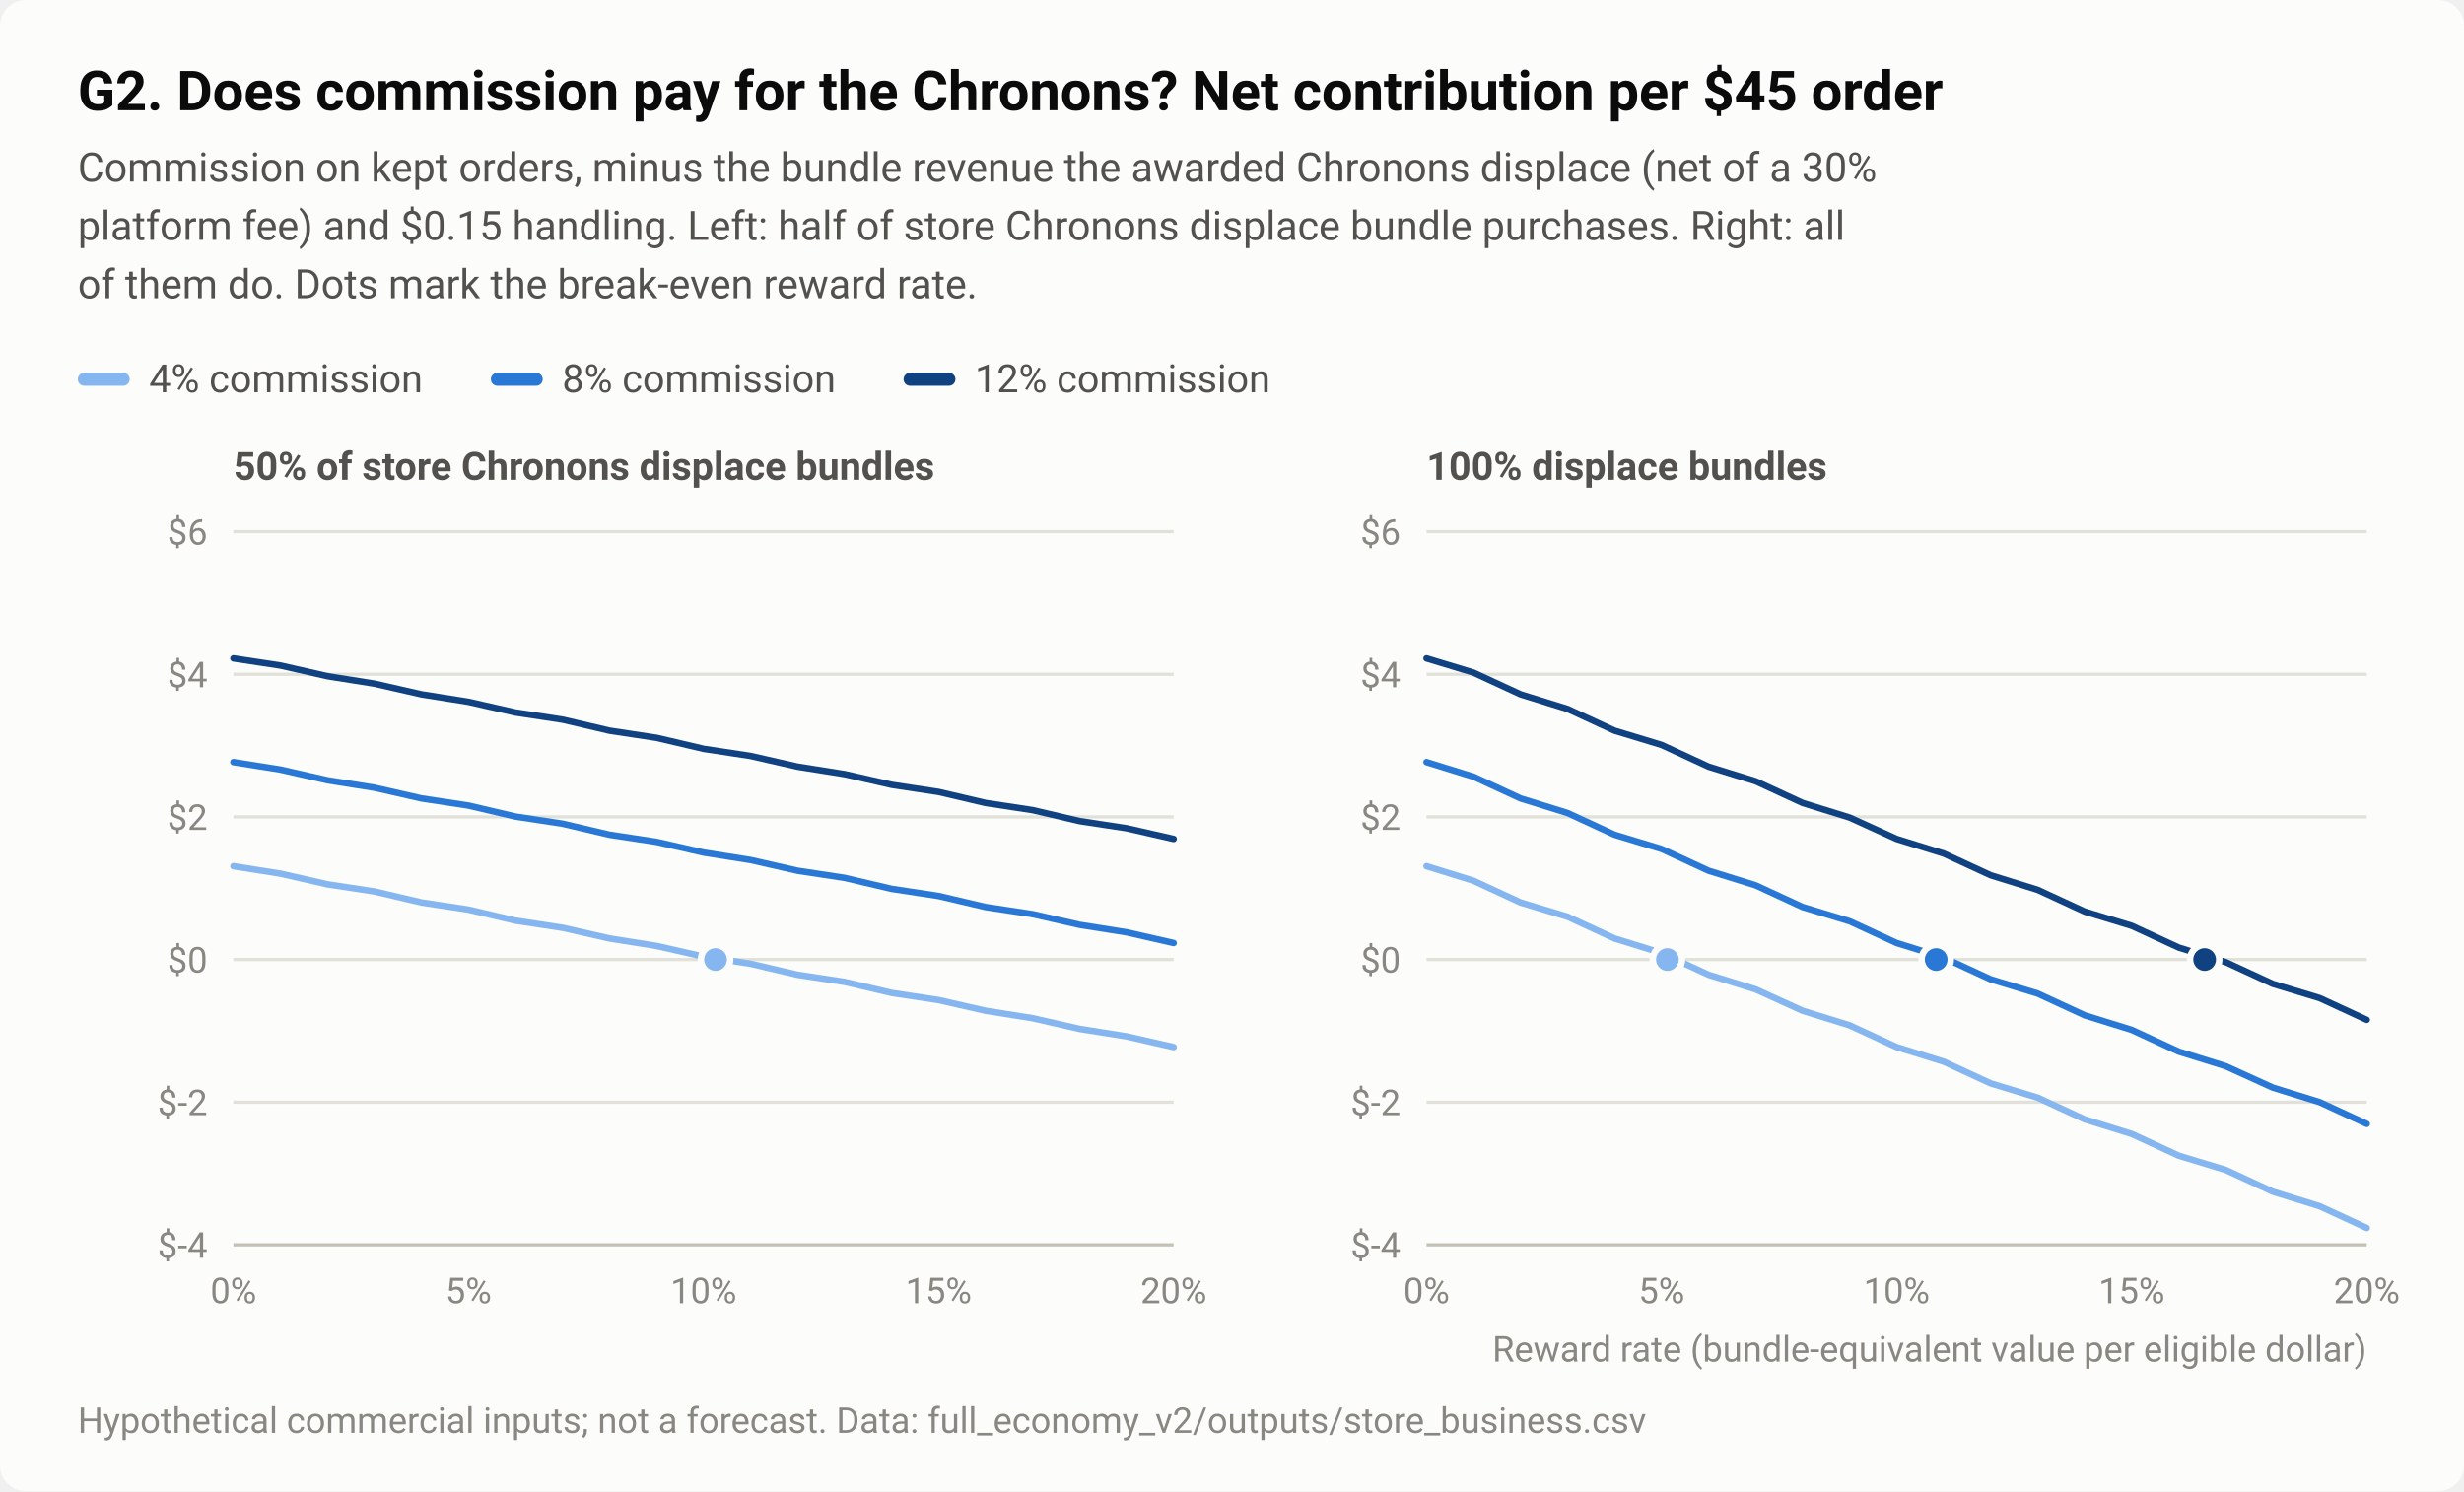
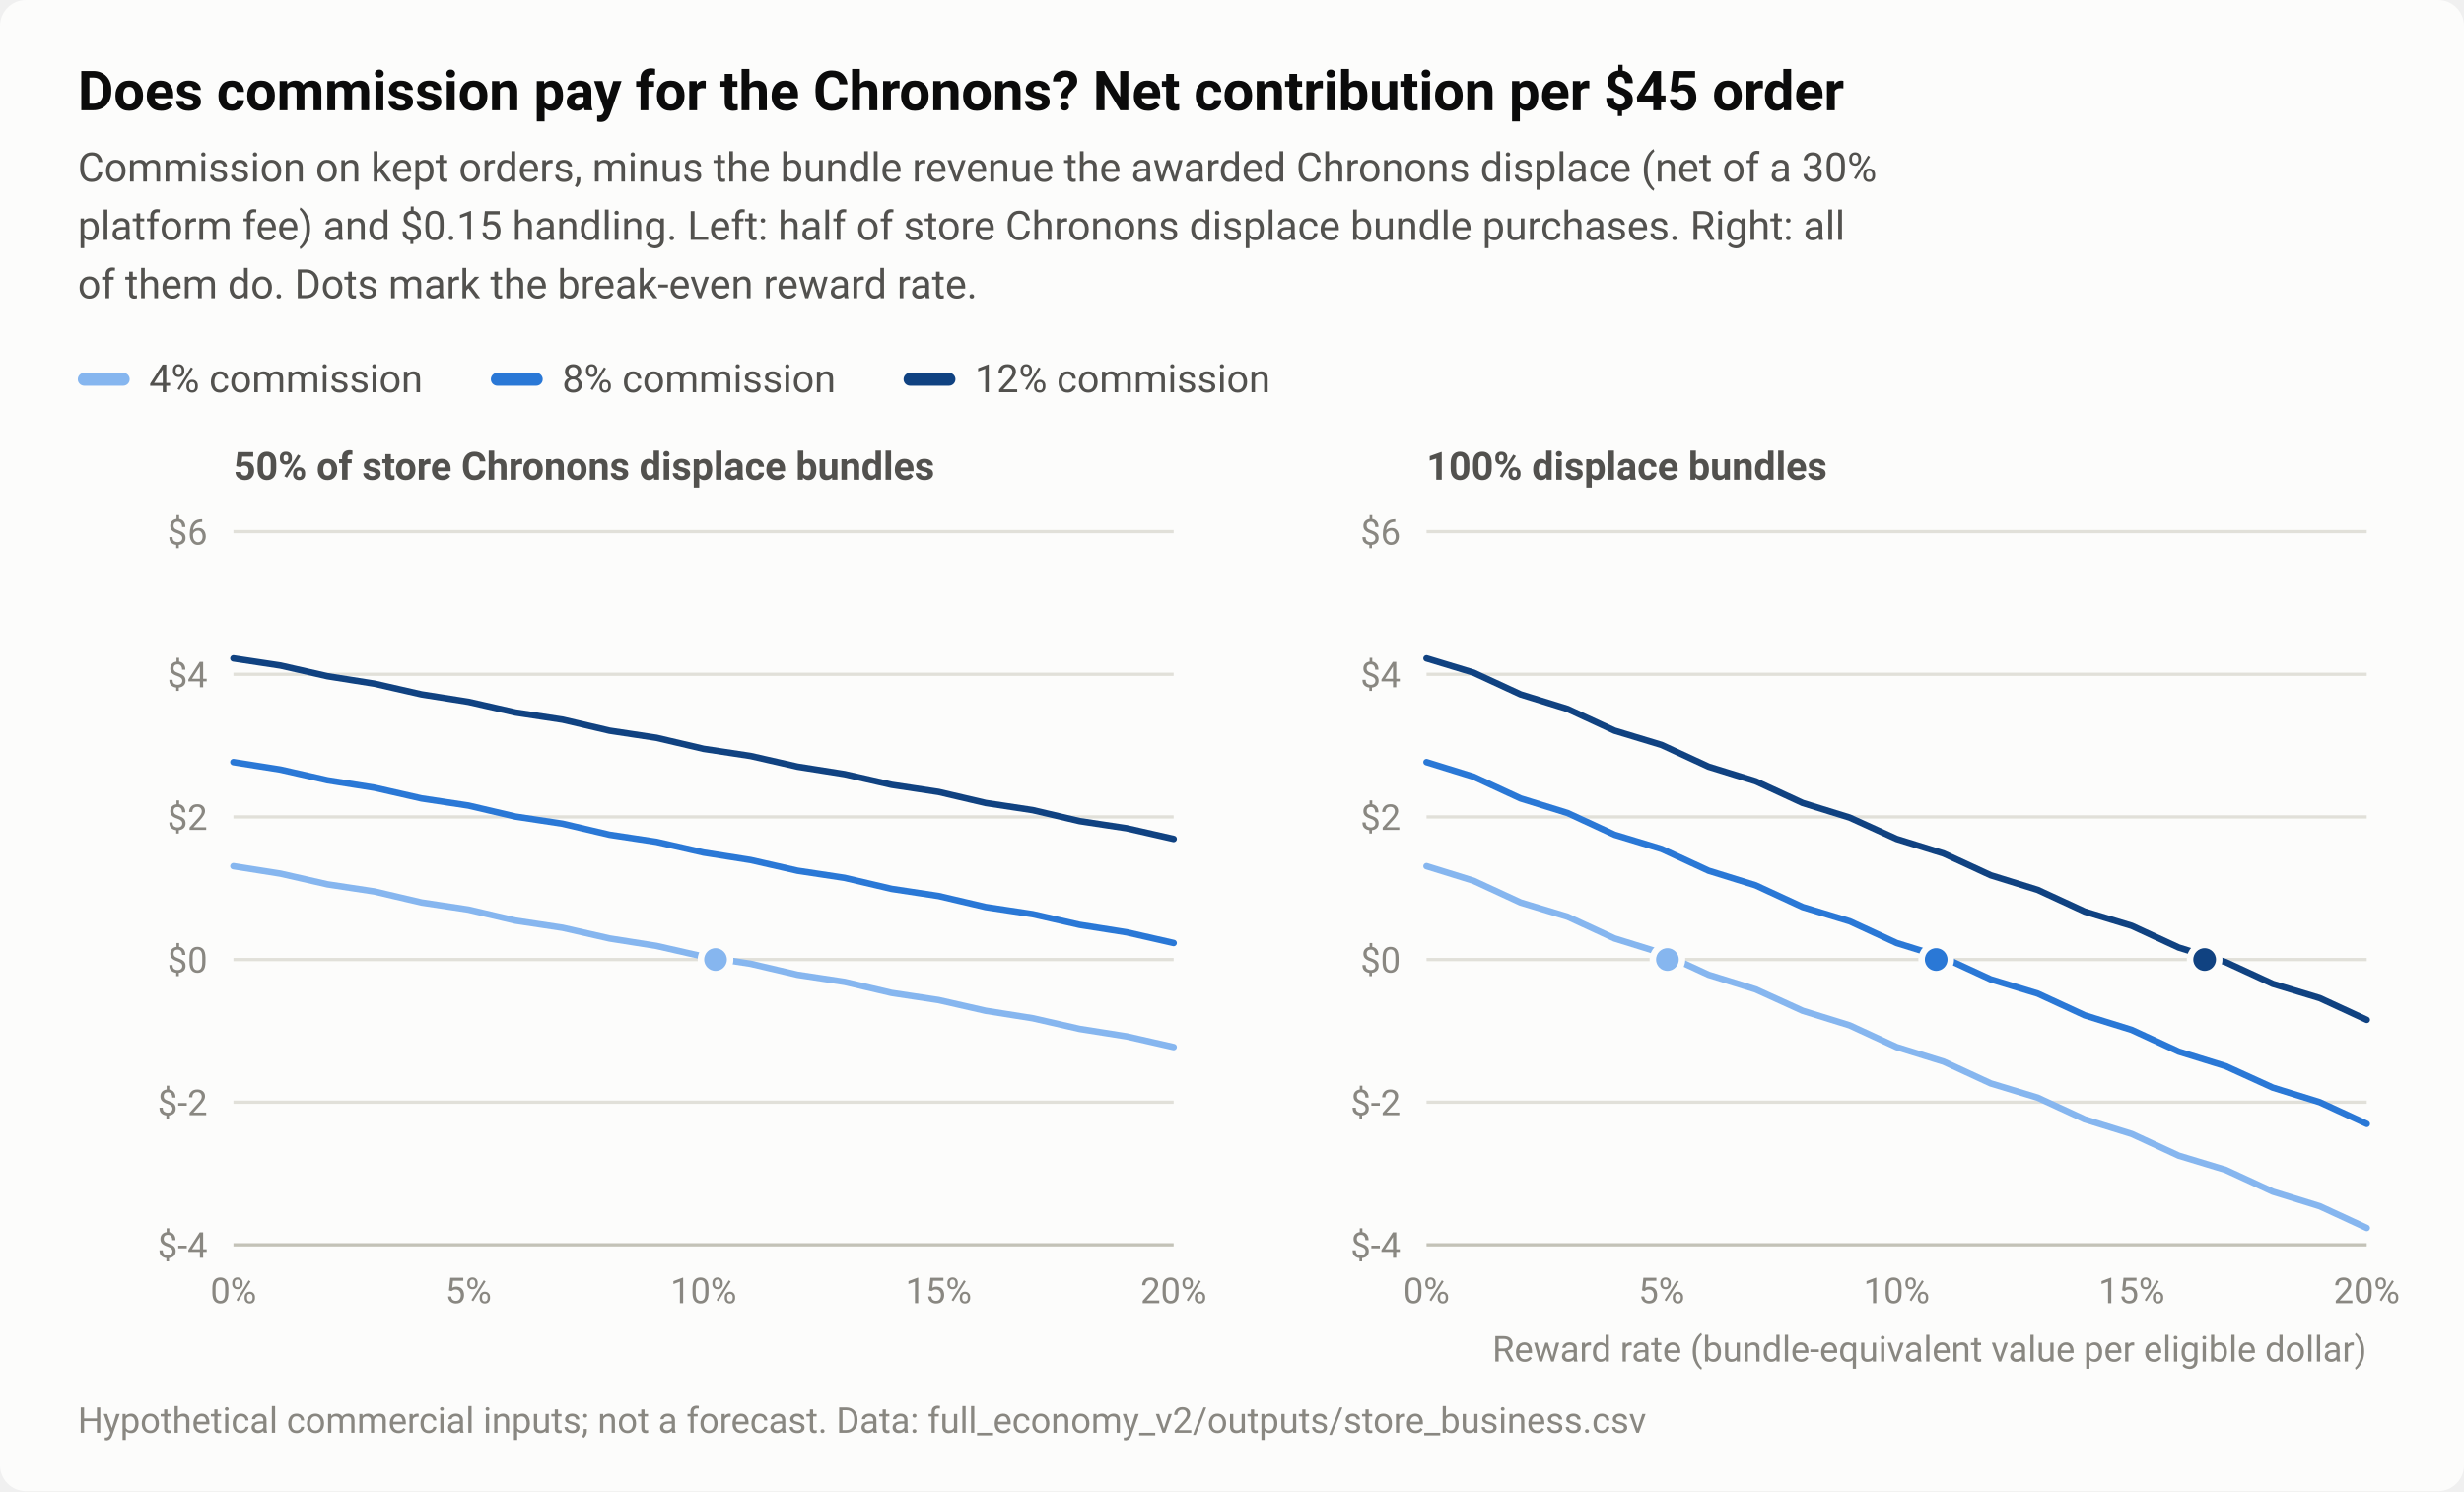
<svg xmlns="http://www.w3.org/2000/svg" viewBox="0 0 760 460" width="760" height="460" role="img" aria-labelledby="title desc">
  <style>
.bg{fill:#fcfcfb}.t1{fill:#0b0b0b}.t2{fill:#52514e}.mu{fill:#898781}.ring{stroke:#fcfcfb}
.grid{stroke:#e1e0d9;stroke-width:1}.axis{stroke:#c3c2b7;stroke-width:1}.zero{stroke:#898781;stroke-width:1}
.tw{fill:#ffffff}.tb{fill:#0b0b0b}.lp{stroke:#52514e}.fp{fill:#52514e}
.c1{fill:#2a78d6}.l1{stroke:#2a78d6}
.c2{fill:#eb6834}.l2{stroke:#eb6834}
.c3{fill:#1baf7a}.l3{stroke:#1baf7a}
.c4{fill:#eda100}.l4{stroke:#eda100}
.c5{fill:#e87ba4}.l5{stroke:#e87ba4}
.c6{fill:#008300}.l6{stroke:#008300}
.c7{fill:#6250d6}.l7{stroke:#6250d6}
.c8{fill:#e34948}.l8{stroke:#e34948}
.o1{fill:#86b6ef}.ol1{stroke:#86b6ef}
.o2{fill:#2a78d6}.ol2{stroke:#2a78d6}
.o3{fill:#104281}.ol3{stroke:#104281}
.h1{fill:#cde2fb}.ht1{fill:#0b0b0b}
.h2{fill:#9ec5f4}.ht2{fill:#0b0b0b}
.h3{fill:#6da7ec}.ht3{fill:#0b0b0b}
.h4{fill:#3987e5}.ht4{fill:#ffffff}
.h5{fill:#256abf}.ht5{fill:#ffffff}
.h6{fill:#184f95}.ht6{fill:#ffffff}
.h7{fill:#0d366b}.ht7{fill:#ffffff}
text{font-family:system-ui,-apple-system,"Segoe UI",Roboto,Helvetica,Arial,sans-serif}
@media (prefers-color-scheme: dark){
.bg{fill:#1a1a19}.t1{fill:#f0efec}.t2{fill:#c3c2b7}.ring{stroke:#1a1a19}.grid{stroke:#2c2c2a}.axis{stroke:#383835}.lp{stroke:#c3c2b7}.fp{fill:#c3c2b7}
.c1{fill:#3987e5}.l1{stroke:#3987e5}
.c2{fill:#d95926}.l2{stroke:#d95926}
.c3{fill:#199e70}.l3{stroke:#199e70}
.c4{fill:#c98500}.l4{stroke:#c98500}
.c5{fill:#d55181}.l5{stroke:#d55181}
.c6{fill:#008300}.l6{stroke:#008300}
.c7{fill:#9085e9}.l7{stroke:#9085e9}
.c8{fill:#e66767}.l8{stroke:#e66767}
.o1{fill:#256abf}.ol1{stroke:#256abf}
.o2{fill:#5598e7}.ol2{stroke:#5598e7}
.o3{fill:#9ec5f4}.ol3{stroke:#9ec5f4}
.h1{fill:#183049}.ht1{fill:#ffffff}
.h2{fill:#184f95}.ht2{fill:#ffffff}
.h3{fill:#1c5cab}.ht3{fill:#ffffff}
.h4{fill:#256abf}.ht4{fill:#ffffff}
.h5{fill:#3987e5}.ht5{fill:#ffffff}
.h6{fill:#6da7ec}.ht6{fill:#0b0b0b}
.h7{fill:#b7d3f6}.ht7{fill:#0b0b0b}}
</style>
  <rect class="bg" width="760" height="460" rx="8" />
-   <text x="24" y="34" font-size="17" class="t1" font-weight="600">G2. Does commission pay for the Chronons? Net contribution per $45 order</text>
+   <text x="24" y="34" font-size="17" class="t1" font-weight="600">Does commission pay for the Chronons? Net contribution per $45 order</text>
  <text x="24" y="56" font-size="12.5" class="t2">Commission on kept orders, minus the bundle revenue the awarded Chronons displace (net of a 30%</text>
  <text x="24" y="74" font-size="12.5" class="t2">platform fee) and $0.15 handling. Left: half of store Chronons displace bundle purchases. Right: all</text>
  <text x="24" y="92" font-size="12.5" class="t2">of them do. Dots mark the break-even reward rate.</text>
  <rect class="o1" x="24" y="115" width="16" height="4" rx="2" />
  <text x="46" y="121" font-size="12" class="t2">4% commission</text>
  <rect class="o2" x="151.4" y="115" width="16" height="4" rx="2" />
  <text x="173.4" y="121" font-size="12" class="t2">8% commission</text>
  <rect class="o3" x="278.7" y="115" width="16" height="4" rx="2" />
  <text x="300.7" y="121" font-size="12" class="t2">12% commission</text>
  <text x="72" y="148" font-size="12" class="t2" font-weight="600">50% of store Chronons displace bundles</text>
  <text x="440" y="148" font-size="12" class="t2" font-weight="600">100% displace bundles</text>
  <line class="axis" x1="72" y1="384" x2="362" y2="384" />
  <text x="64" y="388" font-size="11" class="mu" text-anchor="end">$-4</text>
  <line class="grid" x1="72" y1="340" x2="362" y2="340" />
  <text x="64" y="344" font-size="11" class="mu" text-anchor="end">$-2</text>
  <line class="grid" x1="72" y1="296" x2="362" y2="296" />
  <text x="64" y="300" font-size="11" class="mu" text-anchor="end">$0</text>
  <line class="grid" x1="72" y1="252" x2="362" y2="252" />
  <text x="64" y="256" font-size="11" class="mu" text-anchor="end">$2</text>
  <line class="grid" x1="72" y1="208" x2="362" y2="208" />
  <text x="64" y="212" font-size="11" class="mu" text-anchor="end">$4</text>
  <line class="grid" x1="72" y1="164" x2="362" y2="164" />
  <text x="64" y="168" font-size="11" class="mu" text-anchor="end">$6</text>
  <text x="72" y="402" font-size="11" class="mu" text-anchor="middle">0%</text>
  <text x="144.5" y="402" font-size="11" class="mu" text-anchor="middle">5%</text>
  <text x="217" y="402" font-size="11" class="mu" text-anchor="middle">10%</text>
  <text x="289.5" y="402" font-size="11" class="mu" text-anchor="middle">15%</text>
  <text x="362" y="402" font-size="11" class="mu" text-anchor="middle">20%</text>
  <path class="ol1" fill="none" stroke-width="2" stroke-linejoin="round" stroke-linecap="round" d="M72,267.2L86.5,269.5L101,272.8L115.5,275L130,278.4L144.5,280.6L159,284L173.5,286.2L188,289.5L202.5,291.8L217,295.1L231.5,297.3L246,300.7L260.5,302.9L275,306.3L289.5,308.5L304,311.8L318.5,314.1L333,317.4L347.5,319.7L362,323" />
  <circle class="o1 ring" stroke-width="2" cx="220.7" cy="296" r="4.5" />
  <path class="ol2" fill="none" stroke-width="2" stroke-linejoin="round" stroke-linecap="round" d="M72,235.1L86.5,237.4L101,240.7L115.5,243L130,246.3L144.5,248.5L159,251.9L173.5,254.1L188,257.5L202.5,259.7L217,263L231.5,265.3L246,268.6L260.5,270.8L275,274.2L289.5,276.4L304,279.8L318.5,282L333,285.3L347.5,287.6L362,290.9" />
  <path class="ol3" fill="none" stroke-width="2" stroke-linejoin="round" stroke-linecap="round" d="M72,203.1L86.5,205.3L101,208.6L115.5,210.9L130,214.2L144.5,216.5L159,219.8L173.5,222L188,225.4L202.5,227.6L217,231L231.5,233.2L246,236.5L260.5,238.8L275,242.1L289.5,244.3L304,247.7L318.5,249.9L333,253.3L347.5,255.5L362,258.8" />
  <line class="axis" x1="440" y1="384" x2="730" y2="384" />
  <text x="432" y="388" font-size="11" class="mu" text-anchor="end">$-4</text>
  <line class="grid" x1="440" y1="340" x2="730" y2="340" />
  <text x="432" y="344" font-size="11" class="mu" text-anchor="end">$-2</text>
  <line class="grid" x1="440" y1="296" x2="730" y2="296" />
  <text x="432" y="300" font-size="11" class="mu" text-anchor="end">$0</text>
  <line class="grid" x1="440" y1="252" x2="730" y2="252" />
  <text x="432" y="256" font-size="11" class="mu" text-anchor="end">$2</text>
  <line class="grid" x1="440" y1="208" x2="730" y2="208" />
  <text x="432" y="212" font-size="11" class="mu" text-anchor="end">$4</text>
  <line class="grid" x1="440" y1="164" x2="730" y2="164" />
  <text x="432" y="168" font-size="11" class="mu" text-anchor="end">$6</text>
  <text x="440" y="402" font-size="11" class="mu" text-anchor="middle">0%</text>
  <text x="512.5" y="402" font-size="11" class="mu" text-anchor="middle">5%</text>
  <text x="585" y="402" font-size="11" class="mu" text-anchor="middle">10%</text>
  <text x="657.5" y="402" font-size="11" class="mu" text-anchor="middle">15%</text>
  <text x="730" y="402" font-size="11" class="mu" text-anchor="middle">20%</text>
  <path class="ol1" fill="none" stroke-width="2" stroke-linejoin="round" stroke-linecap="round" d="M440,267.2L454.5,271.7L469,278.4L483.5,282.8L498,289.5L512.5,294L527,300.7L541.5,305.2L556,311.8L570.5,316.3L585,323L599.5,327.5L614,334.2L628.5,338.6L643,345.3L657.5,349.8L672,356.5L686.5,360.9L701,367.6L715.5,372.1L730,378.8" />
  <circle class="o1 ring" stroke-width="2" cx="514.3" cy="296" r="4.5" />
  <path class="ol2" fill="none" stroke-width="2" stroke-linejoin="round" stroke-linecap="round" d="M440,235.1L454.5,239.6L469,246.3L483.5,250.8L498,257.5L512.5,261.9L527,268.6L541.5,273.1L556,279.8L570.5,284.2L585,290.9L599.5,295.4L614,302.1L628.5,306.5L643,313.2L657.5,317.7L672,324.4L686.5,328.9L701,335.5L715.5,340L730,346.7" />
  <circle class="o2 ring" stroke-width="2" cx="597.2" cy="296" r="4.5" />
  <path class="ol3" fill="none" stroke-width="2" stroke-linejoin="round" stroke-linecap="round" d="M440,203.1L454.5,207.5L469,214.2L483.5,218.7L498,225.4L512.5,229.8L527,236.5L541.5,241L556,247.7L570.5,252.2L585,258.8L599.5,263.3L614,270L628.5,274.5L643,281.2L657.5,285.6L672,292.3L686.5,296.8L701,303.5L715.5,307.9L730,314.6" />
  <circle class="o3 ring" stroke-width="2" cx="680" cy="296" r="4.5" />
  <text x="730" y="420" font-size="11" class="mu" text-anchor="end">Reward rate (bundle-equivalent value per eligible dollar)</text>
  <text x="24" y="442" font-size="11" class="mu">Hypothetical commercial inputs; not a forecast. Data: full_economy_v2/outputs/store_business.csv</text>
</svg>
